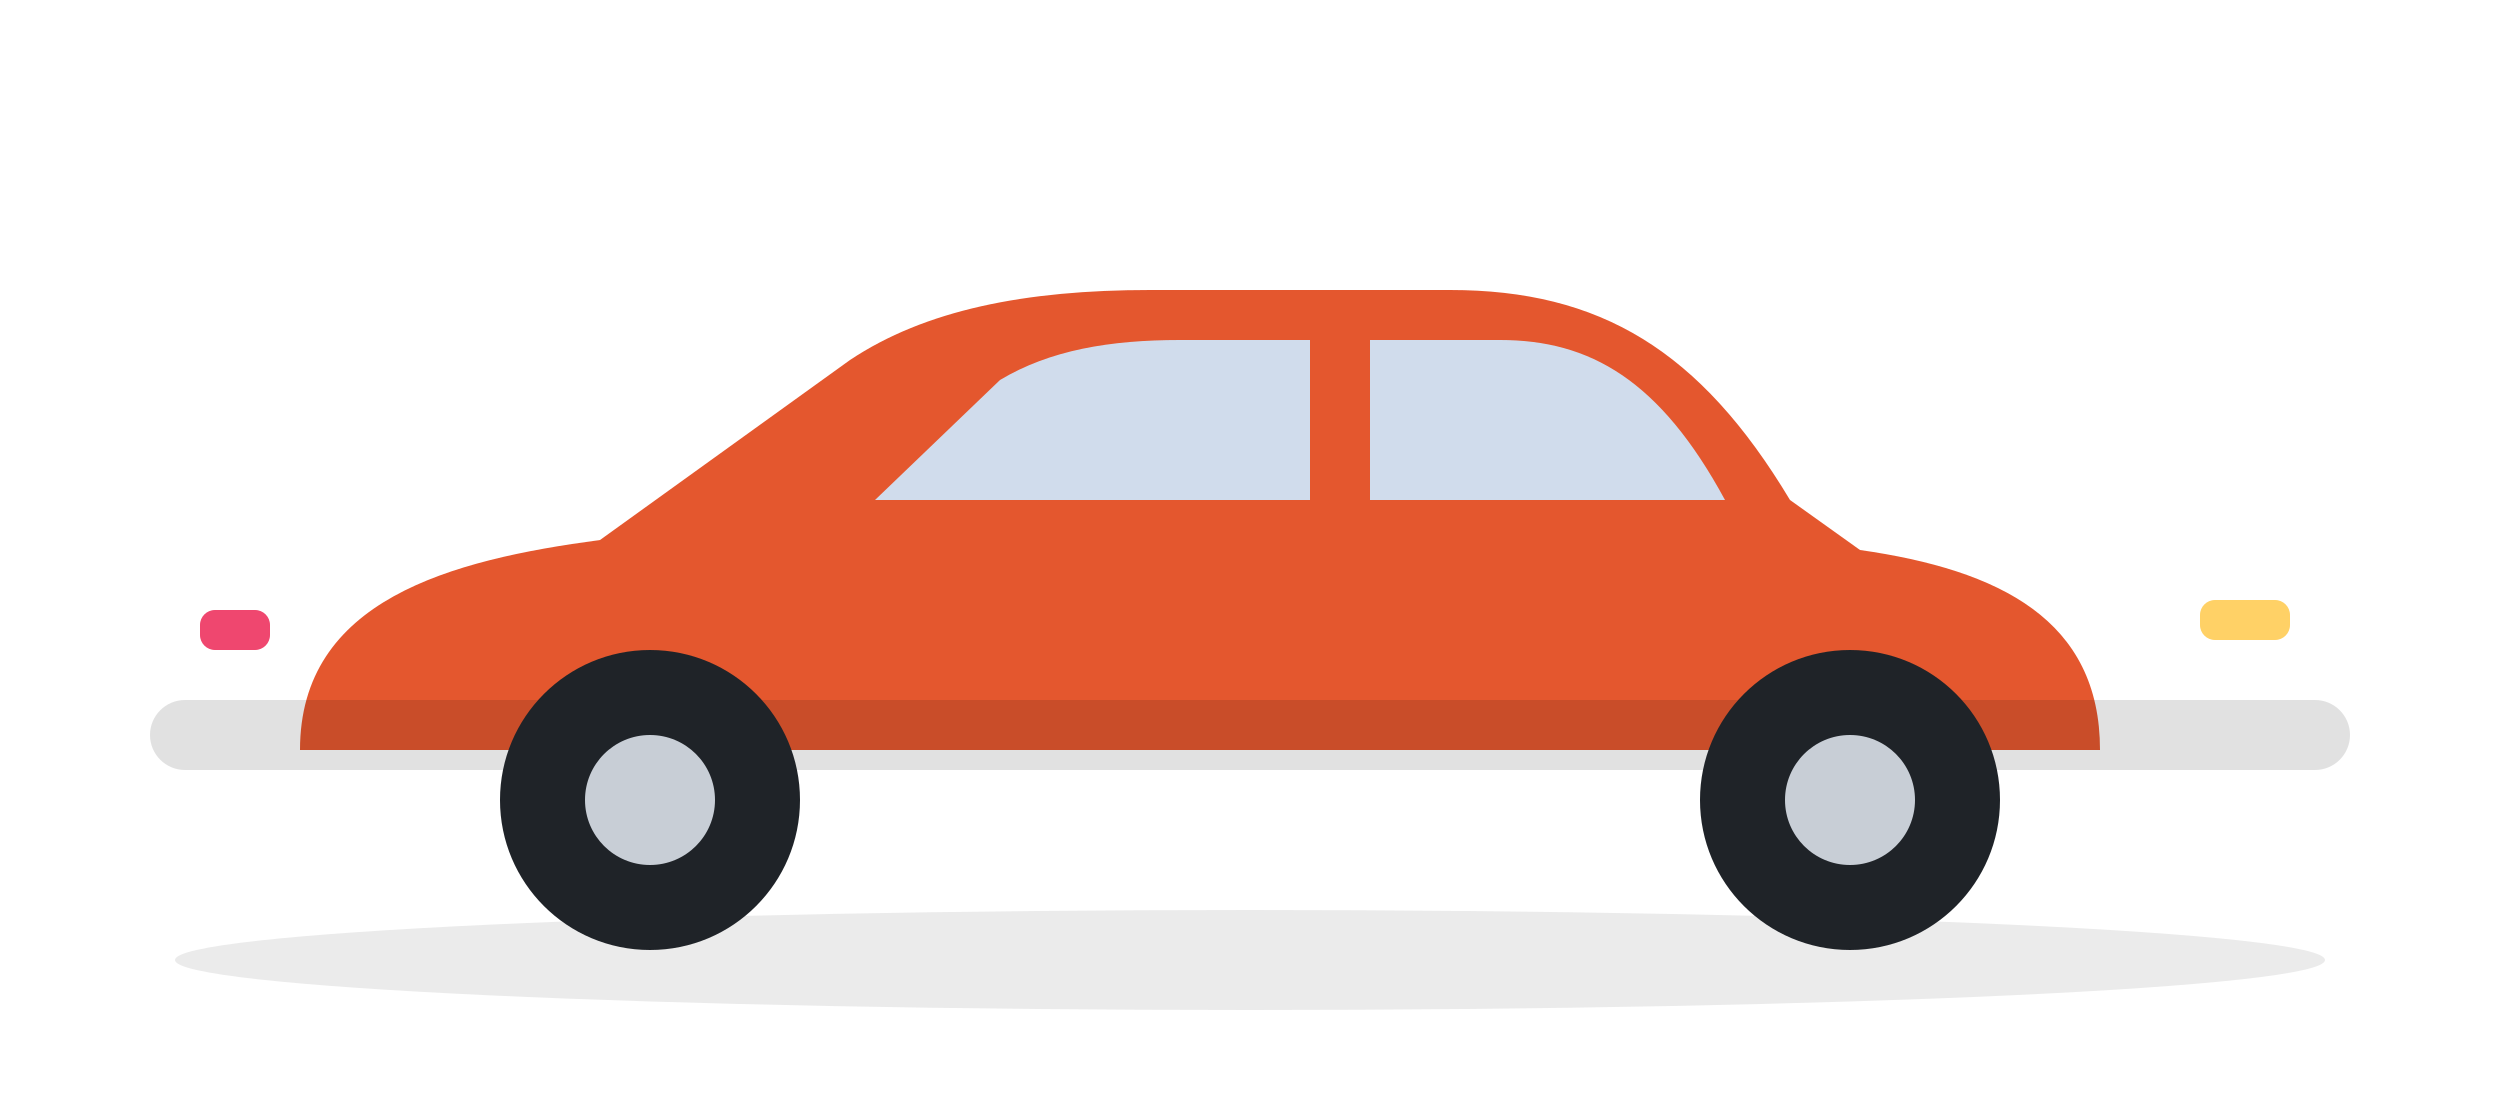
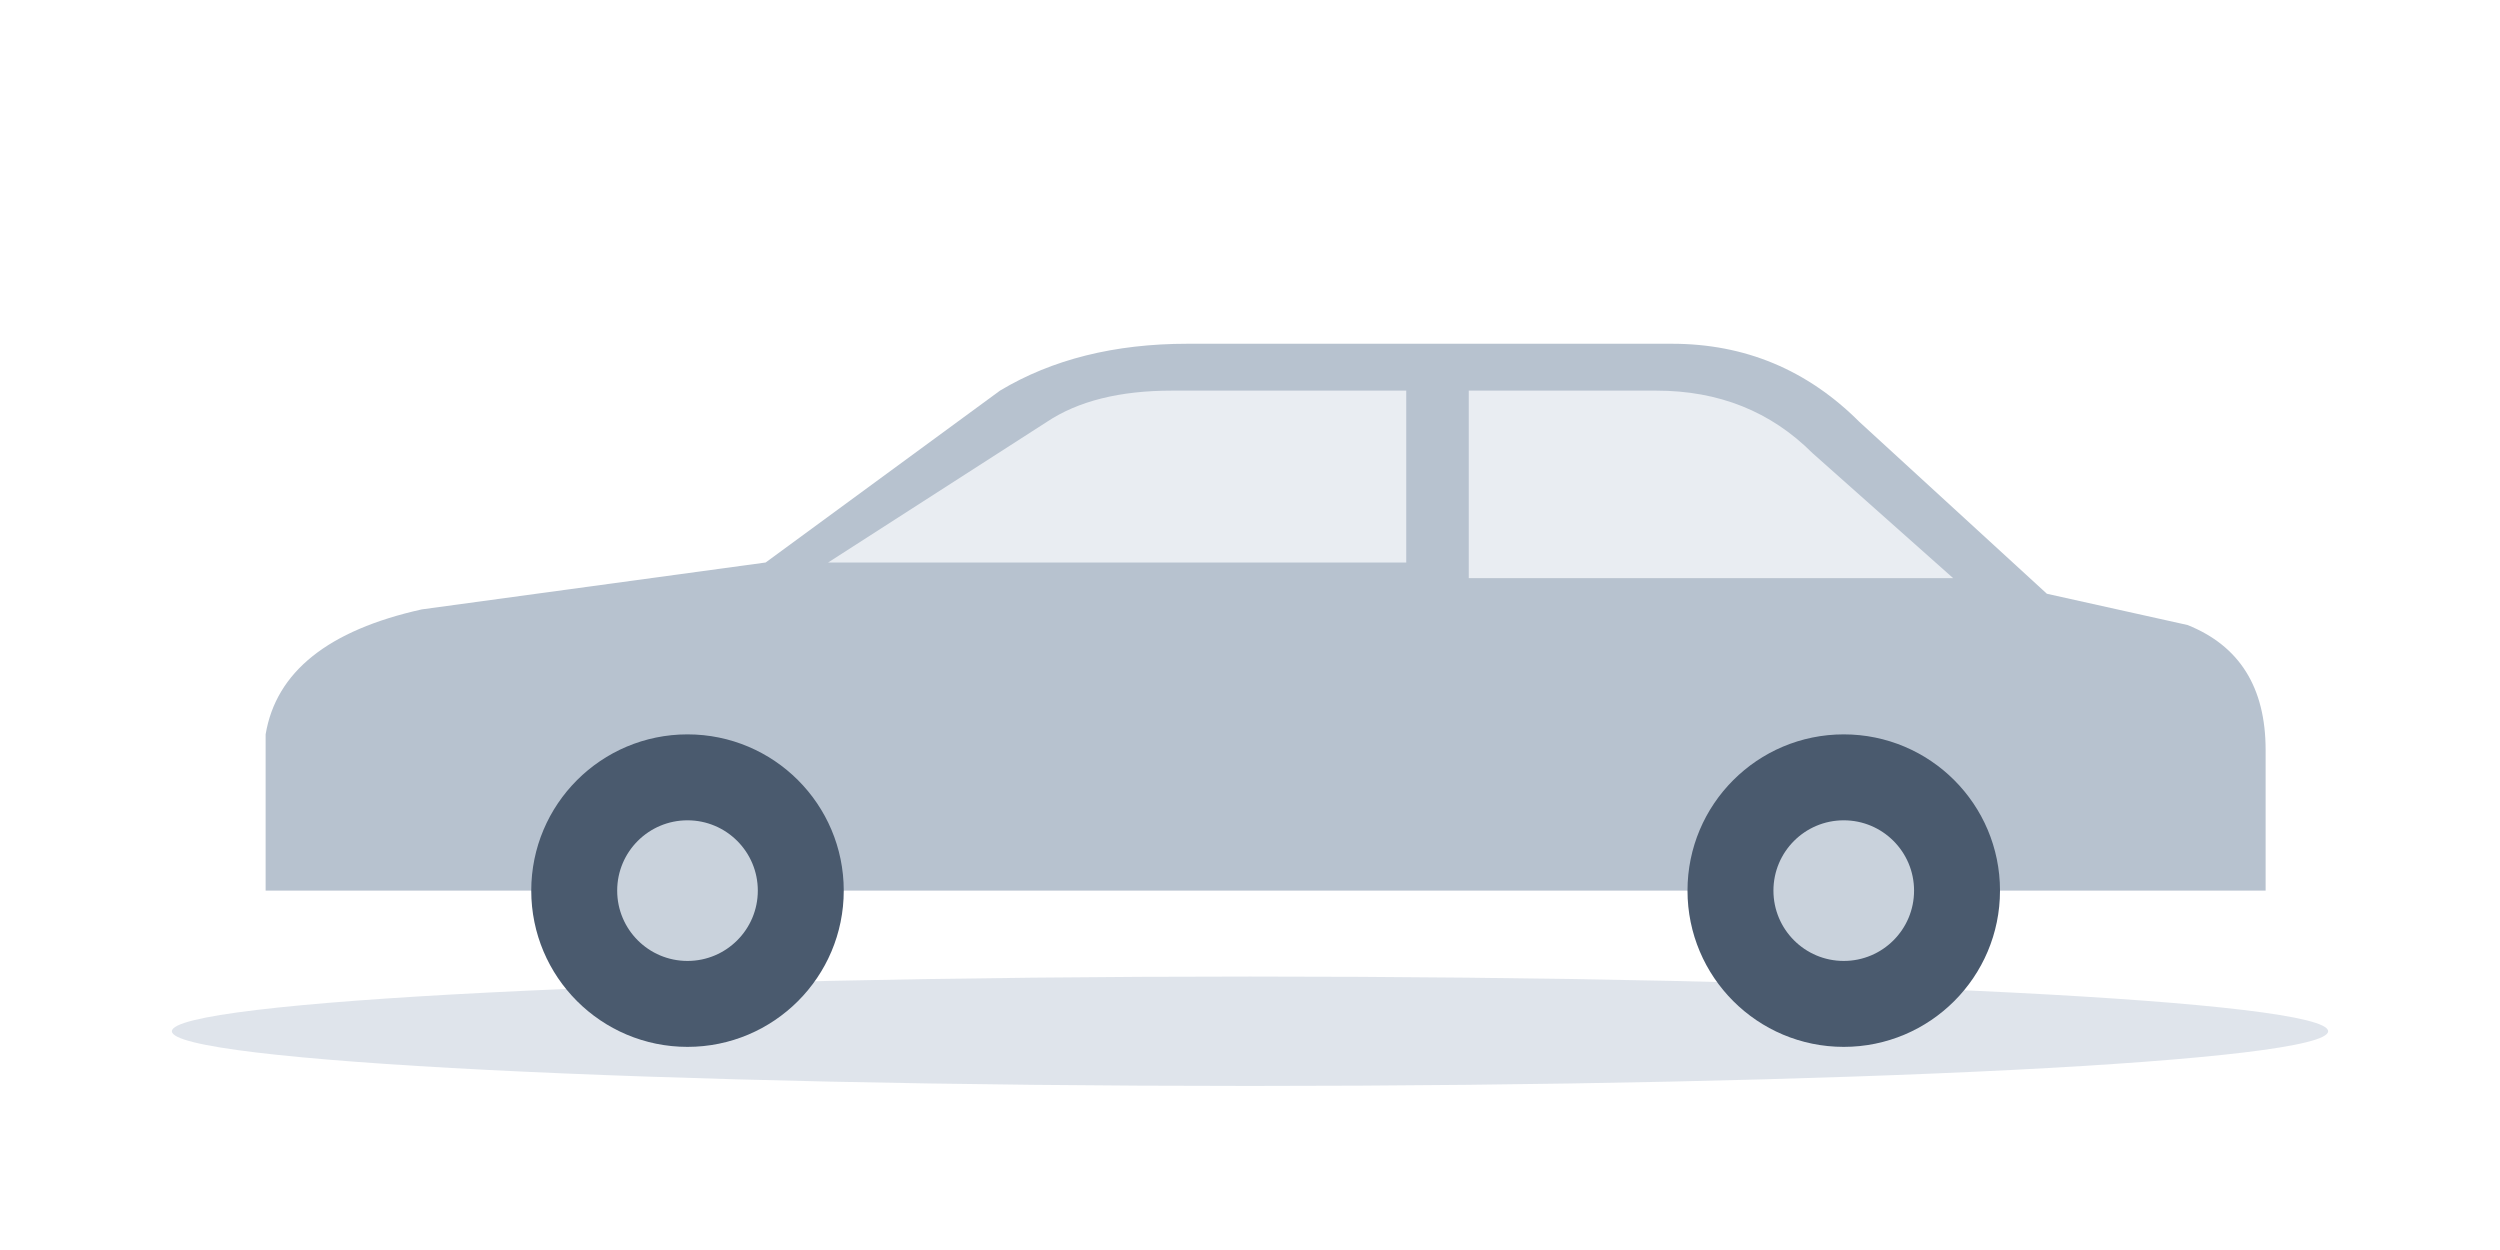
- <svg xmlns="http://www.w3.org/2000/svg" viewBox="0 0 500 220" role="img" aria-label="mini">
-   <ellipse cx="250" cy="192" rx="215" ry="10" fill="#000" opacity="0.08" />
-   <path d="M60 150 C60 120 90 112 120 108 L170 72 C185 62 205 58 230 58 L290 58 C320 58 340 70 358 100 L372 110 C400 114 420 124 420 150 Z" fill="#e4572e" />
-   <path d="M175 100 L200 76 C210 70 222 68 236 68 L262 68 L262 100 Z M274 68 L300 68 C318 68 332 76 345 100 L274 100 Z" fill="#cfe3f6" opacity="0.95" />
-   <rect x="30" y="140" width="440" height="14" rx="7" fill="#000" opacity="0.12" />
-   <circle cx="130" cy="160" r="30" fill="#1f2328" />
-   <circle cx="130" cy="160" r="13" fill="#c8ced6" />
-   <circle cx="370" cy="160" r="30" fill="#1f2328" />
-   <circle cx="370" cy="160" r="13" fill="#c8ced6" />
-   <rect x="440" y="120" width="18" height="8" rx="3" fill="#ffd166" />
-   <rect x="40" y="122" width="14" height="8" rx="3" fill="#ef476f" />
+ <svg xmlns="http://www.w3.org/2000/svg" viewBox="0 0 320 160" role="img" aria-label="mini">
+   <ellipse cx="160" cy="132" rx="138" ry="7" fill="#dfe4eb" />
+   <path d="M34 114 V94 Q36 82 54 78 L98 72 L128 50 Q138 44 152 44 L214 44 Q228 44 238 54 L262 76 L280 80 Q290 84 290 96 V114 Z" fill="#b7c2cf" />
+   <path d="M134 54 Q140 50 150 50 L180 50 L180 72 L106 72 Z M188 50 L212 50 Q224 50 232 58 L250 74 L188 74 Z" fill="#e9edf2" />
+   <circle cx="88" cy="114" r="20" fill="#4a5a6e" />
+   <circle cx="88" cy="114" r="9" fill="#c9d2dc" />
+   <circle cx="236" cy="114" r="20" fill="#4a5a6e" />
+   <circle cx="236" cy="114" r="9" fill="#c9d2dc" />
</svg>
